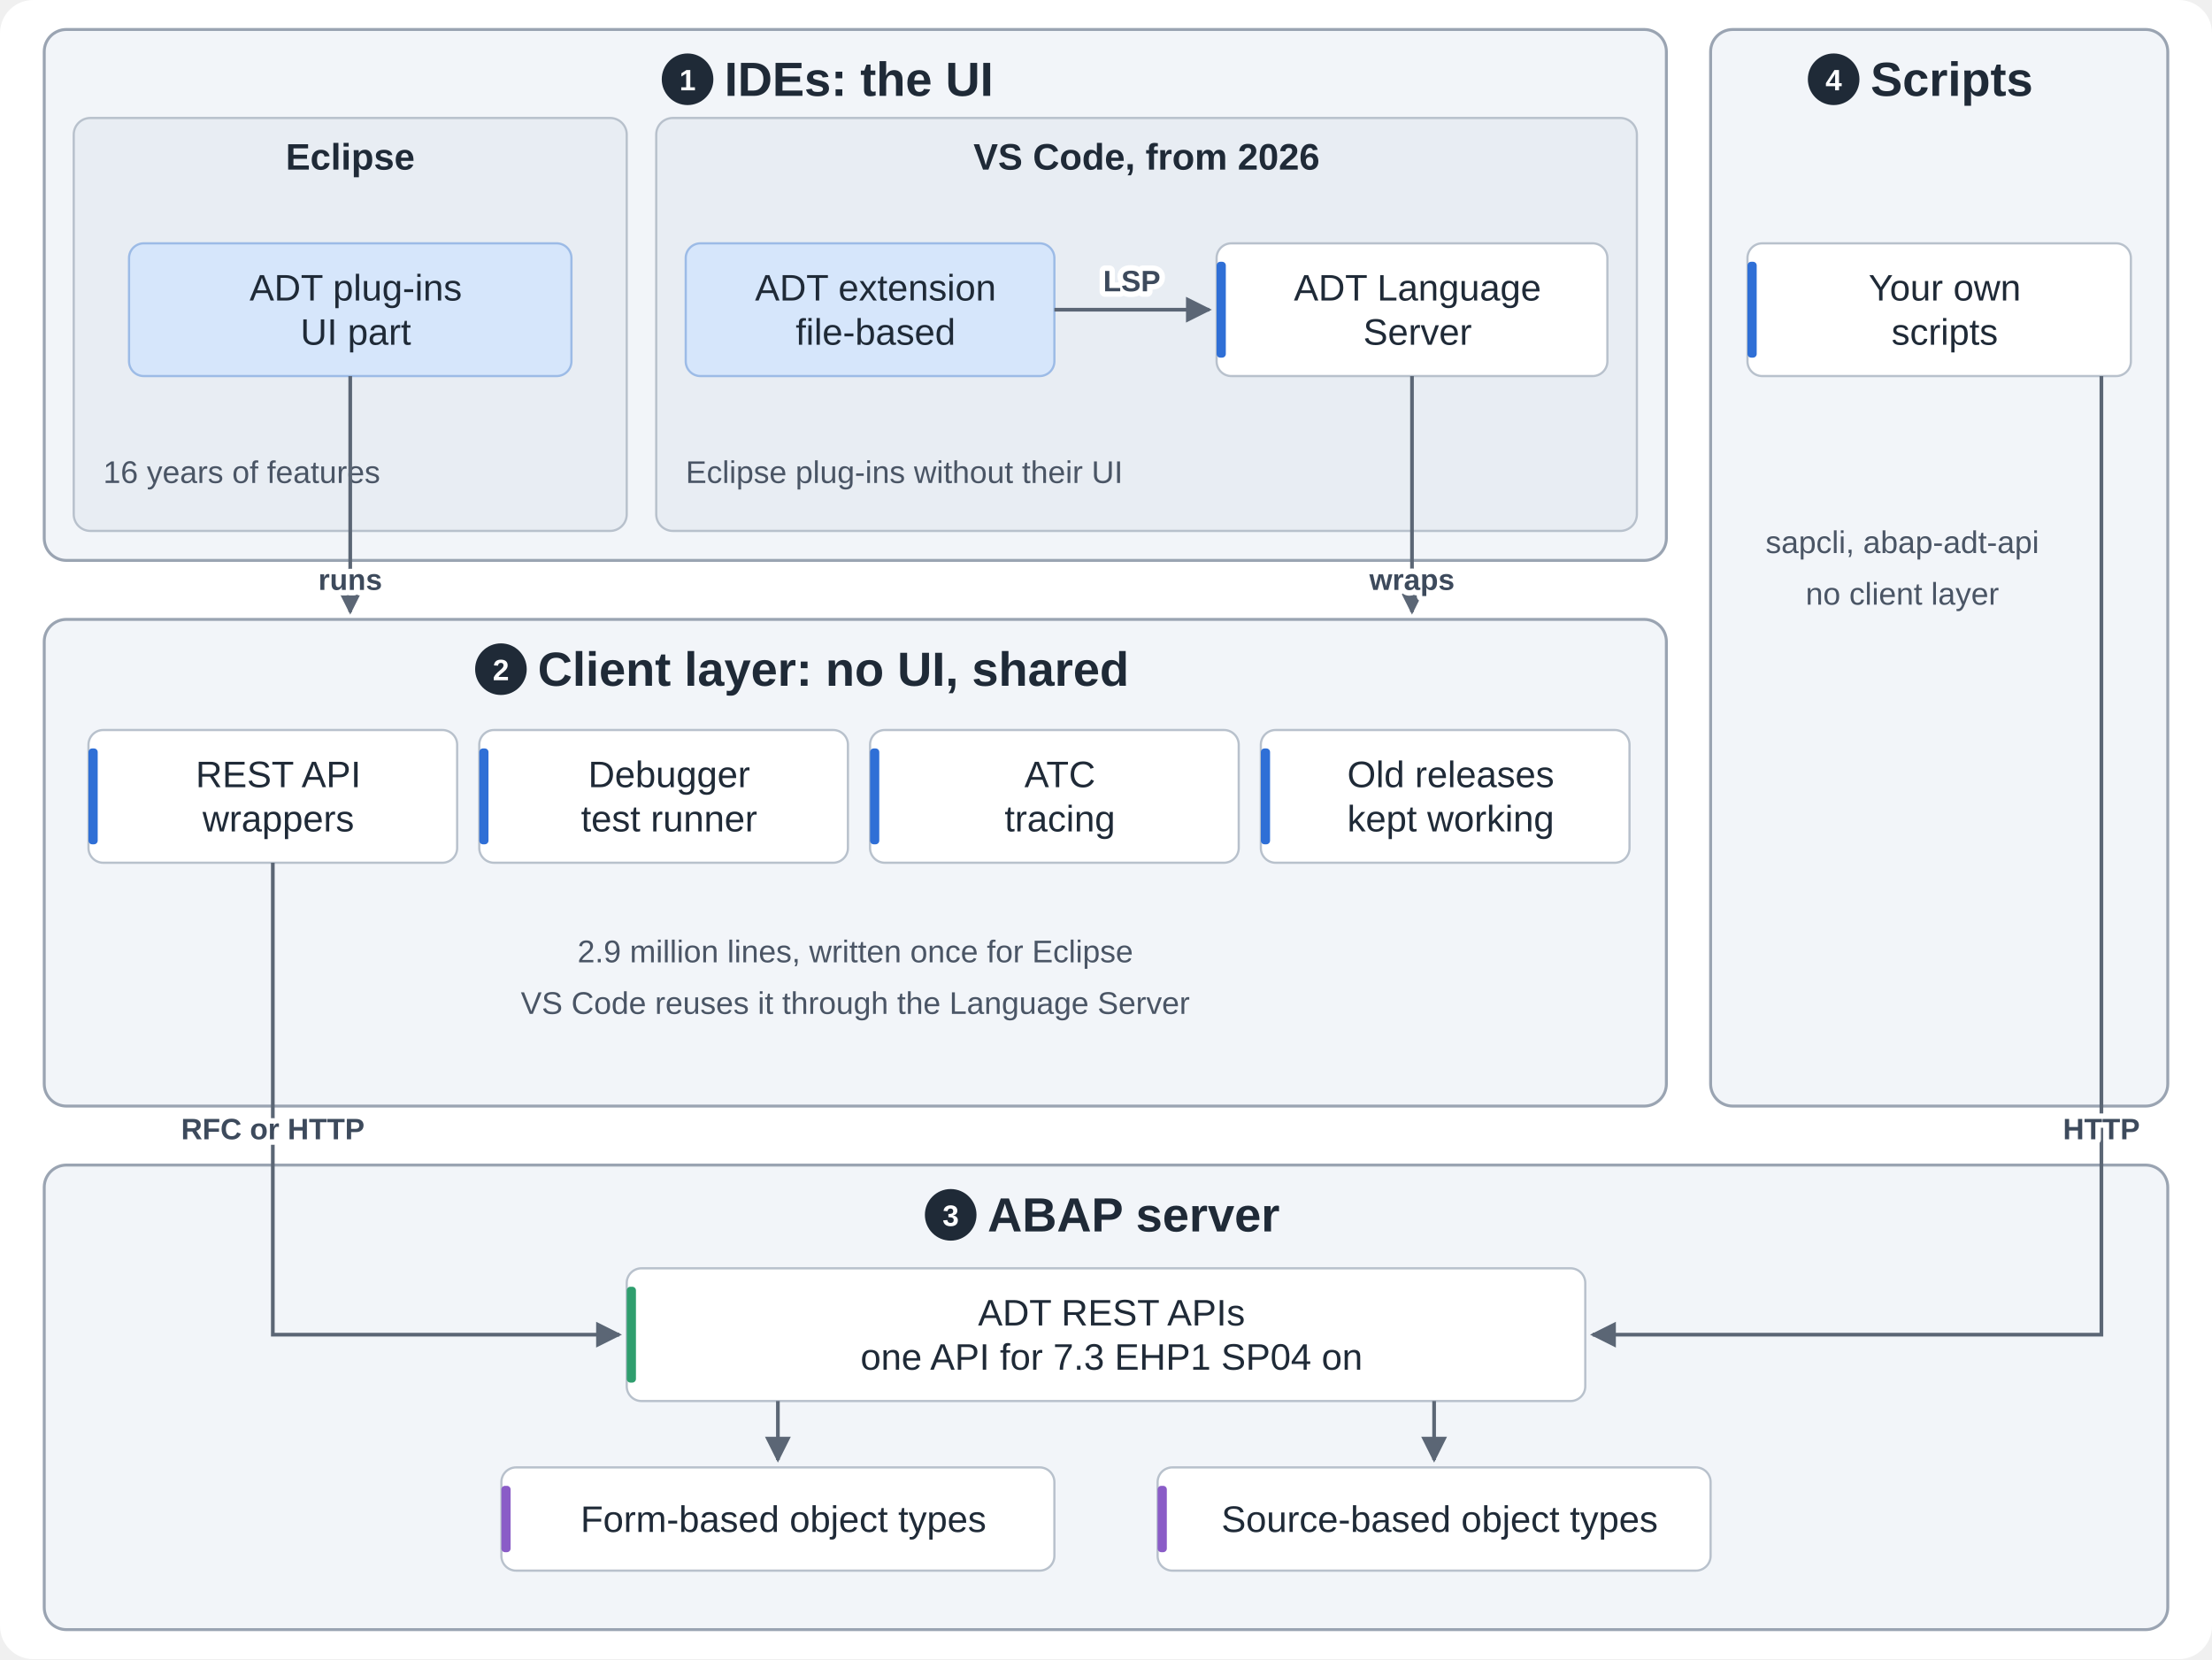
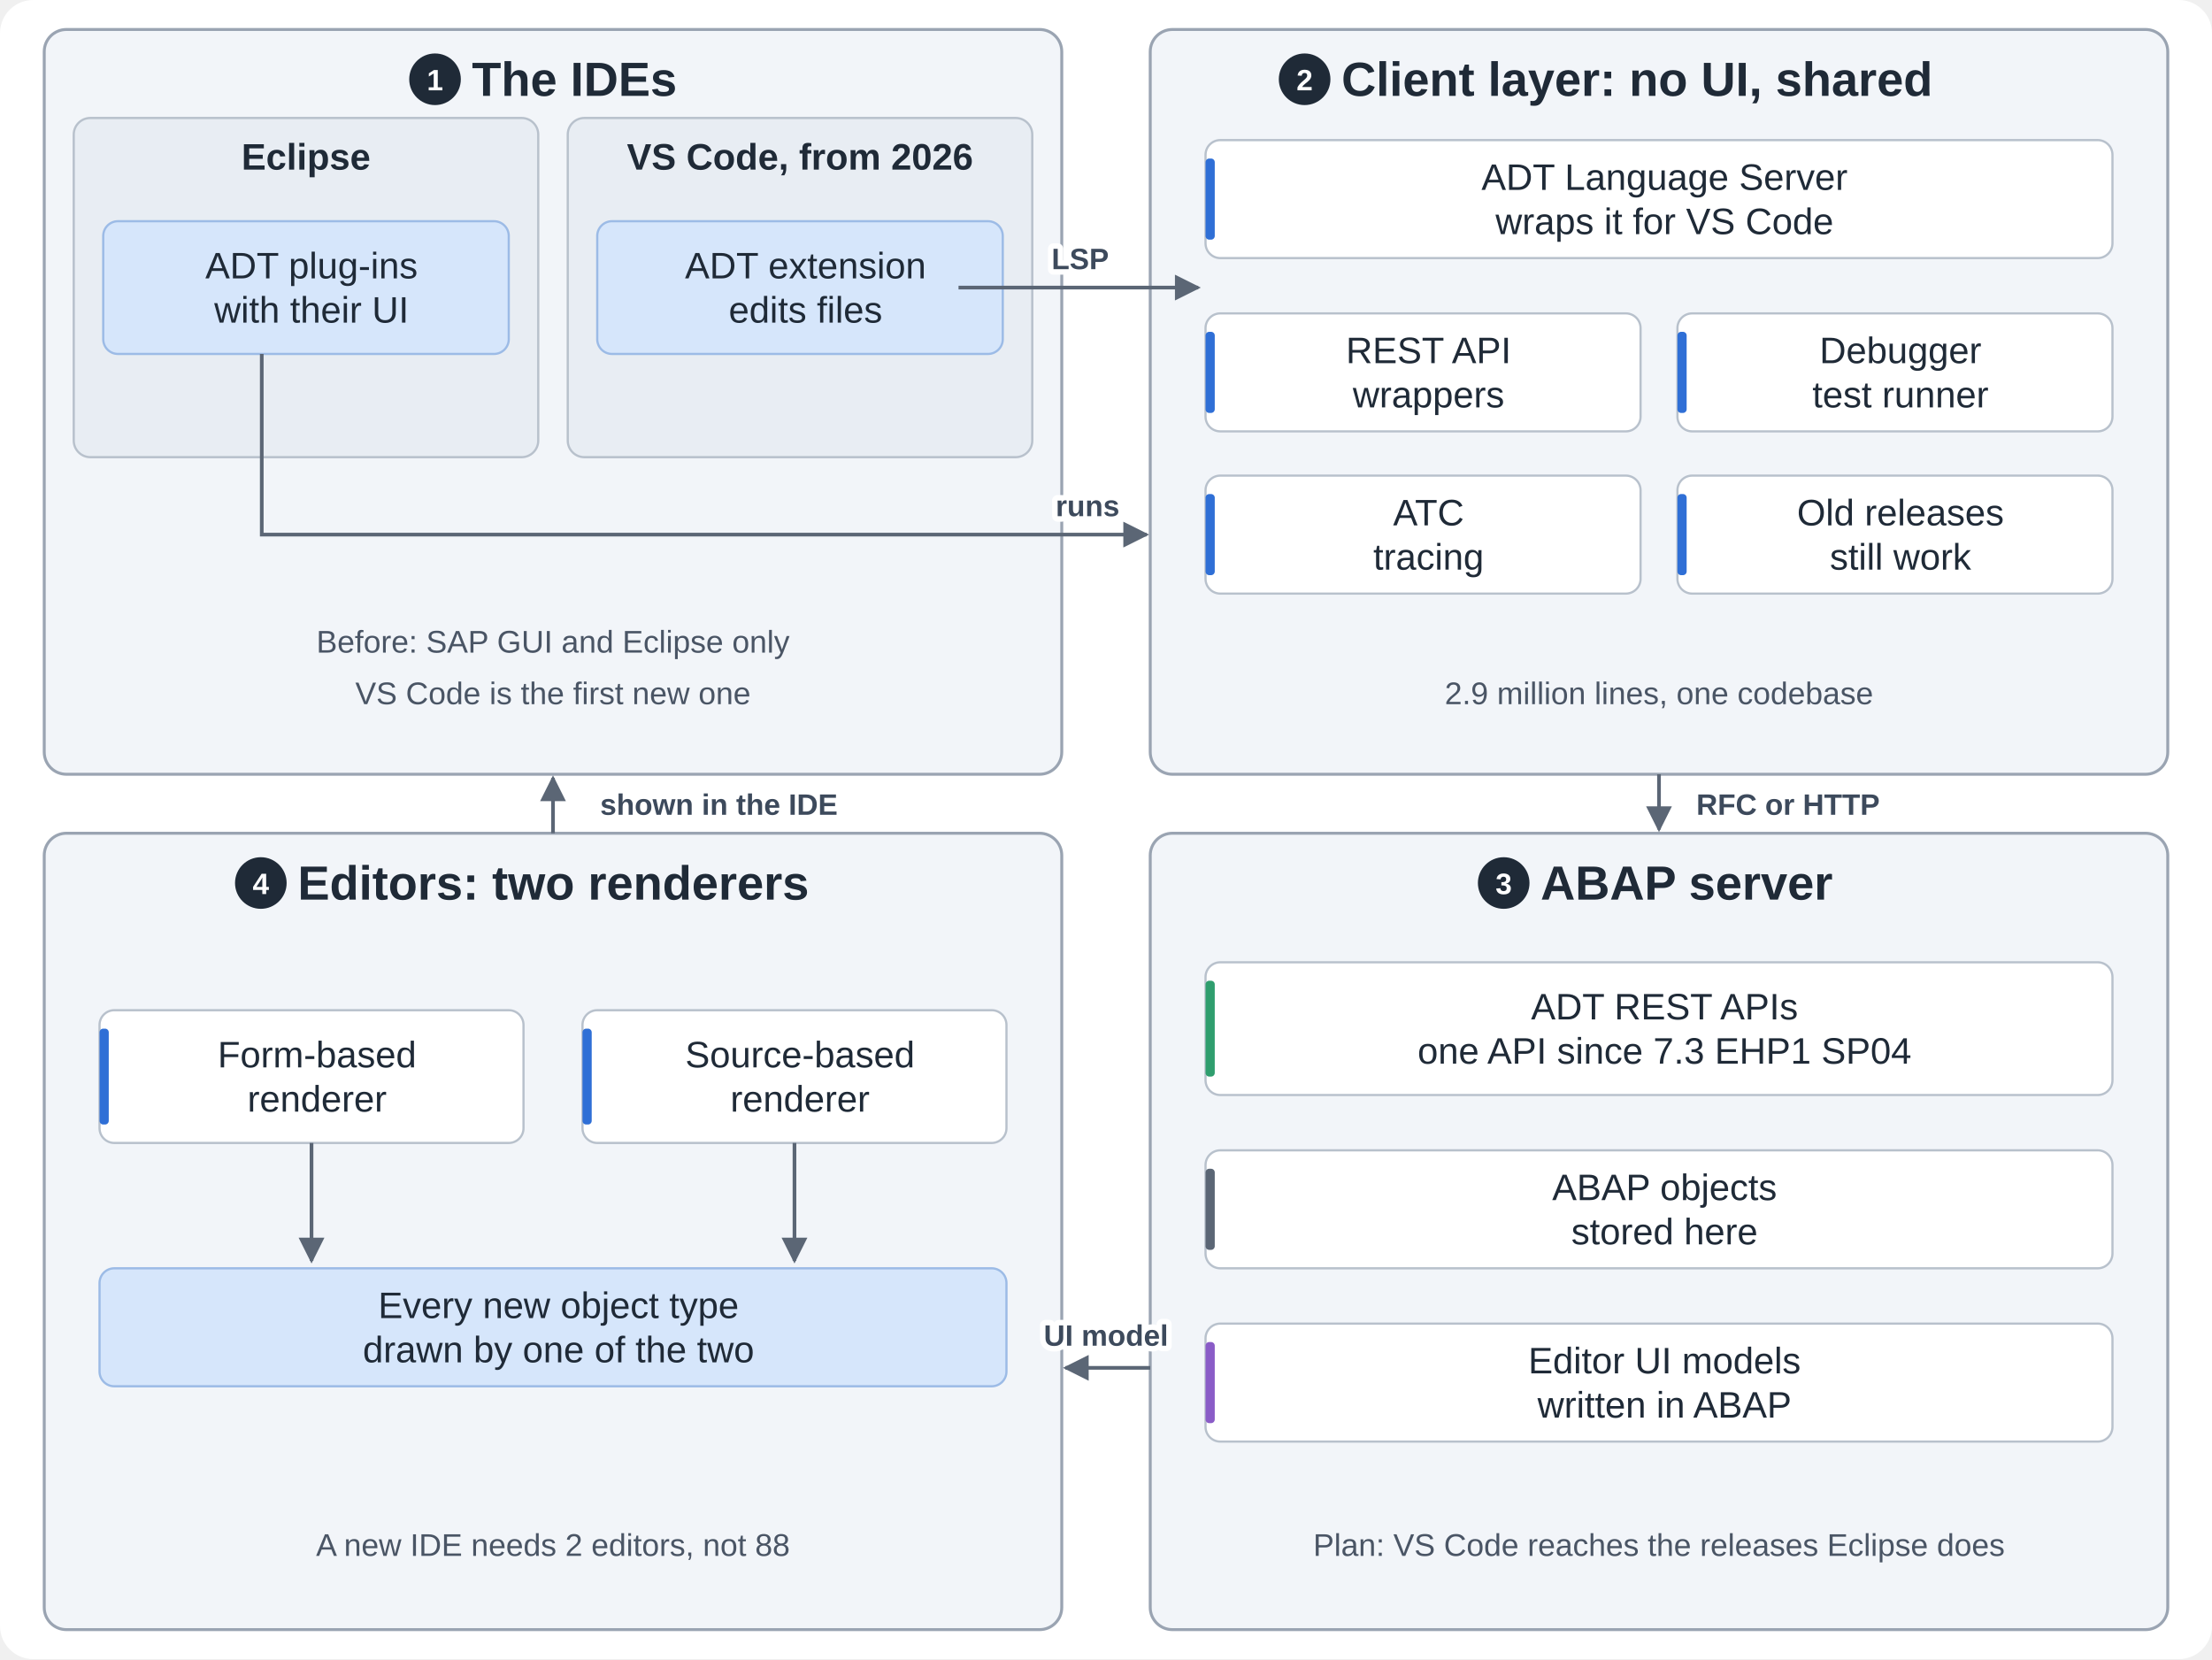
<svg xmlns="http://www.w3.org/2000/svg" viewBox="0 0 1200 900" width="1200" height="900" role="img" aria-labelledby="t d">
  <defs>
    <marker id="arr" viewBox="0 0 10 10" refX="9" refY="5" markerWidth="7" markerHeight="7" orient="auto">
      <path d="M0 0L10 5L0 10z" fill="#5b6675" />
    </marker>
    <marker id="ca" viewBox="0 0 10 10" refX="5" refY="5" markerWidth="6" markerHeight="6" orient="auto">
      <path d="M0 0L10 5L0 10z" fill="#5b6675" />
    </marker>
  </defs>
  <style>
text{font-family:-apple-system,"Helvetica Neue",Arial,"PingFang SC",sans-serif;fill:#1f2a37}
.gt{font-size:26px;font-weight:700}
.st{font-size:20px;font-weight:700}
.ag{font-size:20px}
.q{font-size:18px;fill:#3d4a5c}
.lb{font-size:17px;fill:#4a5565}
.al{font-size:16px;font-weight:600;fill:#3d4a5c;paint-order:stroke;stroke:#ffffff;stroke-width:6px;stroke-linejoin:round}
.grp{fill:#f2f5f9;stroke:#9aa4b2;stroke-width:1.6}
.sub{fill:#e8edf3;stroke:#b8c1cc;stroke-width:1.2}
.agent{fill:#ffffff;stroke:#b8c1cc;stroke-width:1.2}
.human{fill:#d6e6fb;stroke:#9cbbe6;stroke-width:1.2}
.front{fill:#dcf0e0;stroke:#9ccfa8;stroke-width:1.2}
.flow{stroke:#5b6675;stroke-width:2;fill:none;marker-end:url(#arr)}
.back{stroke-dasharray:7 5}
.cyc{stroke:#5b6675;stroke-width:2;fill:none;marker-end:url(#ca)}
.num{fill:#1f2a37}
.numt{font-size:16px;font-weight:700;fill:#ffffff}
</style>
  <rect width="1200" height="900" rx="18" fill="#ffffff" />
-   <rect x="24" y="16" width="880" height="288" rx="12" class="grp" />
-   <circle cx="373.0" cy="43" r="14" class="num" />
-   <text x="373.0" y="49" class="numt" text-anchor="middle">1</text>
-   <text x="393.0" y="52" class="gt" text-anchor="start">IDEs: the UI</text>
-   <rect x="40" y="64" width="300" height="224" rx="9" class="sub" />
-   <text x="190.0" y="92" class="st" text-anchor="middle">Eclipse</text>
-   <rect x="70" y="132" width="240" height="72" rx="8" class="human" />
-   <text x="193.0" y="163.0" class="ag" text-anchor="middle">ADT plug-ins</text>
-   <text x="193.0" y="187.0" class="ag" text-anchor="middle">UI part</text>
-   <text x="56" y="262" class="lb" text-anchor="start">16 years of features</text>
-   <rect x="356" y="64" width="532" height="224" rx="9" class="sub" />
-   <text x="622.0" y="92" class="st" text-anchor="middle">VS Code, from 2026</text>
-   <rect x="372" y="132" width="200" height="72" rx="8" class="human" />
-   <text x="475.0" y="163.0" class="ag" text-anchor="middle">ADT extension</text>
-   <text x="475.0" y="187.0" class="ag" text-anchor="middle">file-based</text>
-   <rect x="660" y="132" width="212" height="72" rx="8" class="agent" />
-   <rect x="660" y="142" width="5" height="52" rx="2" fill="#2f6fd6" />
-   <text x="769.0" y="163.0" class="ag" text-anchor="middle">ADT Language</text>
-   <text x="769.0" y="187.0" class="ag" text-anchor="middle">Server</text>
-   <path d="M572 168H656" class="flow" />
-   <text x="614" y="158" class="al" text-anchor="middle">LSP</text>
-   <text x="372" y="262" class="lb" text-anchor="start">Eclipse plug-ins without their UI</text>
-   <rect x="24" y="336" width="880" height="264" rx="12" class="grp" />
-   <circle cx="271.75" cy="363" r="14" class="num" />
-   <text x="271.75" y="369" class="numt" text-anchor="middle">2</text>
-   <text x="291.75" y="372" class="gt" text-anchor="start">Client layer: no UI, shared</text>
-   <rect x="48" y="396" width="200" height="72" rx="8" class="agent" />
-   <rect x="48" y="406" width="5" height="52" rx="2" fill="#2f6fd6" />
-   <text x="151.0" y="427.0" class="ag" text-anchor="middle">REST API</text>
-   <text x="151.0" y="451.0" class="ag" text-anchor="middle">wrappers</text>
-   <rect x="260" y="396" width="200" height="72" rx="8" class="agent" />
-   <rect x="260" y="406" width="5" height="52" rx="2" fill="#2f6fd6" />
-   <text x="363.0" y="427.0" class="ag" text-anchor="middle">Debugger</text>
-   <text x="363.0" y="451.0" class="ag" text-anchor="middle">test runner</text>
-   <rect x="472" y="396" width="200" height="72" rx="8" class="agent" />
-   <rect x="472" y="406" width="5" height="52" rx="2" fill="#2f6fd6" />
-   <text x="575.0" y="427.0" class="ag" text-anchor="middle">ATC</text>
-   <text x="575.0" y="451.0" class="ag" text-anchor="middle">tracing</text>
-   <rect x="684" y="396" width="200" height="72" rx="8" class="agent" />
-   <rect x="684" y="406" width="5" height="52" rx="2" fill="#2f6fd6" />
-   <text x="787.0" y="427.0" class="ag" text-anchor="middle">Old releases</text>
-   <text x="787.0" y="451.0" class="ag" text-anchor="middle">kept working</text>
-   <text x="464" y="522" class="lb" text-anchor="middle">2.9 million lines, written once for Eclipse</text>
-   <text x="464" y="550" class="lb" text-anchor="middle">VS Code reuses it through the Language Server</text>
-   <path d="M190 204V332" class="flow" />
-   <text x="190" y="320" class="al" text-anchor="middle">runs</text>
-   <path d="M766 204V332" class="flow" />
-   <text x="766" y="320" class="al" text-anchor="middle">wraps</text>
-   <rect x="928" y="16" width="248" height="584" rx="12" class="grp" />
-   <circle cx="994.75" cy="43" r="14" class="num" />
-   <text x="994.75" y="49" class="numt" text-anchor="middle">4</text>
-   <text x="1014.75" y="52" class="gt" text-anchor="start">Scripts</text>
-   <rect x="948" y="132" width="208" height="72" rx="8" class="agent" />
-   <rect x="948" y="142" width="5" height="52" rx="2" fill="#2f6fd6" />
-   <text x="1055.0" y="163.0" class="ag" text-anchor="middle">Your own</text>
-   <text x="1055.0" y="187.0" class="ag" text-anchor="middle">scripts</text>
-   <text x="1032" y="300" class="lb" text-anchor="middle">sapcli, abap-adt-api</text>
-   <text x="1032" y="328" class="lb" text-anchor="middle">no client layer</text>
-   <rect x="24" y="632" width="1152" height="252" rx="12" class="grp" />
-   <circle cx="515.75" cy="659" r="14" class="num" />
-   <text x="515.75" y="665" class="numt" text-anchor="middle">3</text>
-   <text x="535.75" y="668" class="gt" text-anchor="start">ABAP server</text>
-   <rect x="340" y="688" width="520" height="72" rx="8" class="agent" />
-   <rect x="340" y="698" width="5" height="52" rx="2" fill="#2f9e6e" />
-   <text x="603.0" y="719.0" class="ag" text-anchor="middle">ADT REST APIs</text>
-   <text x="603.0" y="743.0" class="ag" text-anchor="middle">one API for 7.3 EHP1 SP04 on</text>
-   <rect x="272" y="796" width="300" height="56" rx="8" class="agent" />
-   <rect x="272" y="806" width="5" height="36" rx="2" fill="#8a5cc7" />
-   <text x="425.0" y="831.0" class="ag" text-anchor="middle">Form-based object types</text>
-   <rect x="628" y="796" width="300" height="56" rx="8" class="agent" />
-   <rect x="628" y="806" width="5" height="36" rx="2" fill="#8a5cc7" />
-   <text x="781.0" y="831.0" class="ag" text-anchor="middle">Source-based object types</text>
-   <path d="M422 760V792" class="flow" />
-   <path d="M778 760V792" class="flow" />
-   <path d="M148 468V724H336" class="flow" />
-   <text x="148" y="618" class="al" text-anchor="middle">RFC or HTTP</text>
-   <path d="M1140 204V724H864" class="flow" />
-   <text x="1140" y="618" class="al" text-anchor="middle">HTTP</text>
+   <rect x="24" y="16" width="552" height="404" rx="12" class="grp" />
+   <circle cx="236.0" cy="43" r="14" class="num" />
+   <text x="236.0" y="49" class="numt" text-anchor="middle">1</text>
+   <text x="256.0" y="52" class="gt" text-anchor="start">The IDEs</text>
+   <rect x="40" y="64" width="252" height="184" rx="9" class="sub" />
+   <text x="166.0" y="92" class="st" text-anchor="middle">Eclipse</text>
+   <rect x="56" y="120" width="220" height="72" rx="8" class="human" />
+   <text x="169.0" y="151.0" class="ag" text-anchor="middle">ADT plug-ins</text>
+   <text x="169.0" y="175.0" class="ag" text-anchor="middle">with their UI</text>
+   <rect x="308" y="64" width="252" height="184" rx="9" class="sub" />
+   <text x="434.0" y="92" class="st" text-anchor="middle">VS Code, from 2026</text>
+   <rect x="324" y="120" width="220" height="72" rx="8" class="human" />
+   <text x="437.0" y="151.0" class="ag" text-anchor="middle">ADT extension</text>
+   <text x="437.0" y="175.0" class="ag" text-anchor="middle">edits files</text>
+   <text x="300.0" y="354" class="lb" text-anchor="middle">Before: SAP GUI and Eclipse only</text>
+   <text x="300.0" y="382" class="lb" text-anchor="middle">VS Code is the first new one</text>
+   <rect x="624" y="16" width="552" height="404" rx="12" class="grp" />
+   <circle cx="707.75" cy="43" r="14" class="num" />
+   <text x="707.75" y="49" class="numt" text-anchor="middle">2</text>
+   <text x="727.75" y="52" class="gt" text-anchor="start">Client layer: no UI, shared</text>
+   <rect x="654" y="76" width="492" height="64" rx="8" class="agent" />
+   <rect x="654" y="86" width="5" height="44" rx="2" fill="#2f6fd6" />
+   <text x="903.0" y="103.0" class="ag" text-anchor="middle">ADT Language Server</text>
+   <text x="903.0" y="127.0" class="ag" text-anchor="middle">wraps it for VS Code</text>
+   <rect x="654" y="170" width="236" height="64" rx="8" class="agent" />
+   <rect x="654" y="180" width="5" height="44" rx="2" fill="#2f6fd6" />
+   <text x="775.0" y="197.0" class="ag" text-anchor="middle">REST API</text>
+   <text x="775.0" y="221.0" class="ag" text-anchor="middle">wrappers</text>
+   <rect x="910" y="170" width="236" height="64" rx="8" class="agent" />
+   <rect x="910" y="180" width="5" height="44" rx="2" fill="#2f6fd6" />
+   <text x="1031.0" y="197.0" class="ag" text-anchor="middle">Debugger</text>
+   <text x="1031.0" y="221.0" class="ag" text-anchor="middle">test runner</text>
+   <rect x="654" y="258" width="236" height="64" rx="8" class="agent" />
+   <rect x="654" y="268" width="5" height="44" rx="2" fill="#2f6fd6" />
+   <text x="775.0" y="285.0" class="ag" text-anchor="middle">ATC</text>
+   <text x="775.0" y="309.0" class="ag" text-anchor="middle">tracing</text>
+   <rect x="910" y="258" width="236" height="64" rx="8" class="agent" />
+   <rect x="910" y="268" width="5" height="44" rx="2" fill="#2f6fd6" />
+   <text x="1031.0" y="285.0" class="ag" text-anchor="middle">Old releases</text>
+   <text x="1031.0" y="309.0" class="ag" text-anchor="middle">still work</text>
+   <text x="900.0" y="382" class="lb" text-anchor="middle">2.9 million lines, one codebase</text>
+   <path d="M520 156H650" class="flow" />
+   <text x="586" y="146" class="al" text-anchor="middle">LSP</text>
+   <path d="M142 192V290H622" class="flow" />
+   <text x="590" y="280" class="al" text-anchor="middle">runs</text>
+   <rect x="624" y="452" width="552" height="432" rx="12" class="grp" />
+   <circle cx="815.75" cy="479" r="14" class="num" />
+   <text x="815.75" y="485" class="numt" text-anchor="middle">3</text>
+   <text x="835.75" y="488" class="gt" text-anchor="start">ABAP server</text>
+   <rect x="654" y="522" width="492" height="72" rx="8" class="agent" />
+   <rect x="654" y="532" width="5" height="52" rx="2" fill="#2f9e6e" />
+   <text x="903.0" y="553.0" class="ag" text-anchor="middle">ADT REST APIs</text>
+   <text x="903.0" y="577.0" class="ag" text-anchor="middle">one API since 7.3 EHP1 SP04</text>
+   <rect x="654" y="624" width="492" height="64" rx="8" class="agent" />
+   <rect x="654" y="634" width="5" height="44" rx="2" fill="#5b6675" />
+   <text x="903.0" y="651.0" class="ag" text-anchor="middle">ABAP objects</text>
+   <text x="903.0" y="675.0" class="ag" text-anchor="middle">stored here</text>
+   <rect x="654" y="718" width="492" height="64" rx="8" class="agent" />
+   <rect x="654" y="728" width="5" height="44" rx="2" fill="#8a5cc7" />
+   <text x="903.0" y="745.0" class="ag" text-anchor="middle">Editor UI models</text>
+   <text x="903.0" y="769.0" class="ag" text-anchor="middle">written in ABAP</text>
+   <text x="900.0" y="844" class="lb" text-anchor="middle">Plan: VS Code reaches the releases Eclipse does</text>
+   <path d="M900.0 420V450" class="flow" />
+   <text x="970.0" y="442" class="al" text-anchor="middle">RFC or HTTP</text>
+   <rect x="24" y="452" width="552" height="432" rx="12" class="grp" />
+   <circle cx="141.5" cy="479" r="14" class="num" />
+   <text x="141.5" y="485" class="numt" text-anchor="middle">4</text>
+   <text x="161.5" y="488" class="gt" text-anchor="start">Editors: two renderers</text>
+   <rect x="54" y="548" width="230" height="72" rx="8" class="agent" />
+   <rect x="54" y="558" width="5" height="52" rx="2" fill="#2f6fd6" />
+   <text x="172.0" y="579.0" class="ag" text-anchor="middle">Form-based</text>
+   <text x="172.0" y="603.0" class="ag" text-anchor="middle">renderer</text>
+   <rect x="316" y="548" width="230" height="72" rx="8" class="agent" />
+   <rect x="316" y="558" width="5" height="52" rx="2" fill="#2f6fd6" />
+   <text x="434.0" y="579.0" class="ag" text-anchor="middle">Source-based</text>
+   <text x="434.0" y="603.0" class="ag" text-anchor="middle">renderer</text>
+   <rect x="54" y="688" width="492" height="64" rx="8" class="human" />
+   <text x="303.0" y="715.0" class="ag" text-anchor="middle">Every new object type</text>
+   <text x="303.0" y="739.0" class="ag" text-anchor="middle">drawn by one of the two</text>
+   <path d="M169 620V684" class="flow" />
+   <path d="M431 620V684" class="flow" />
+   <text x="300.0" y="844" class="lb" text-anchor="middle">A new IDE needs 2 editors, not 88</text>
+   <path d="M624 742H578" class="flow" />
+   <text x="600" y="730" class="al" text-anchor="middle">UI model</text>
+   <path d="M300.0 452V422" class="flow" />
+   <text x="390.0" y="442" class="al" text-anchor="middle">shown in the IDE</text>
</svg>
